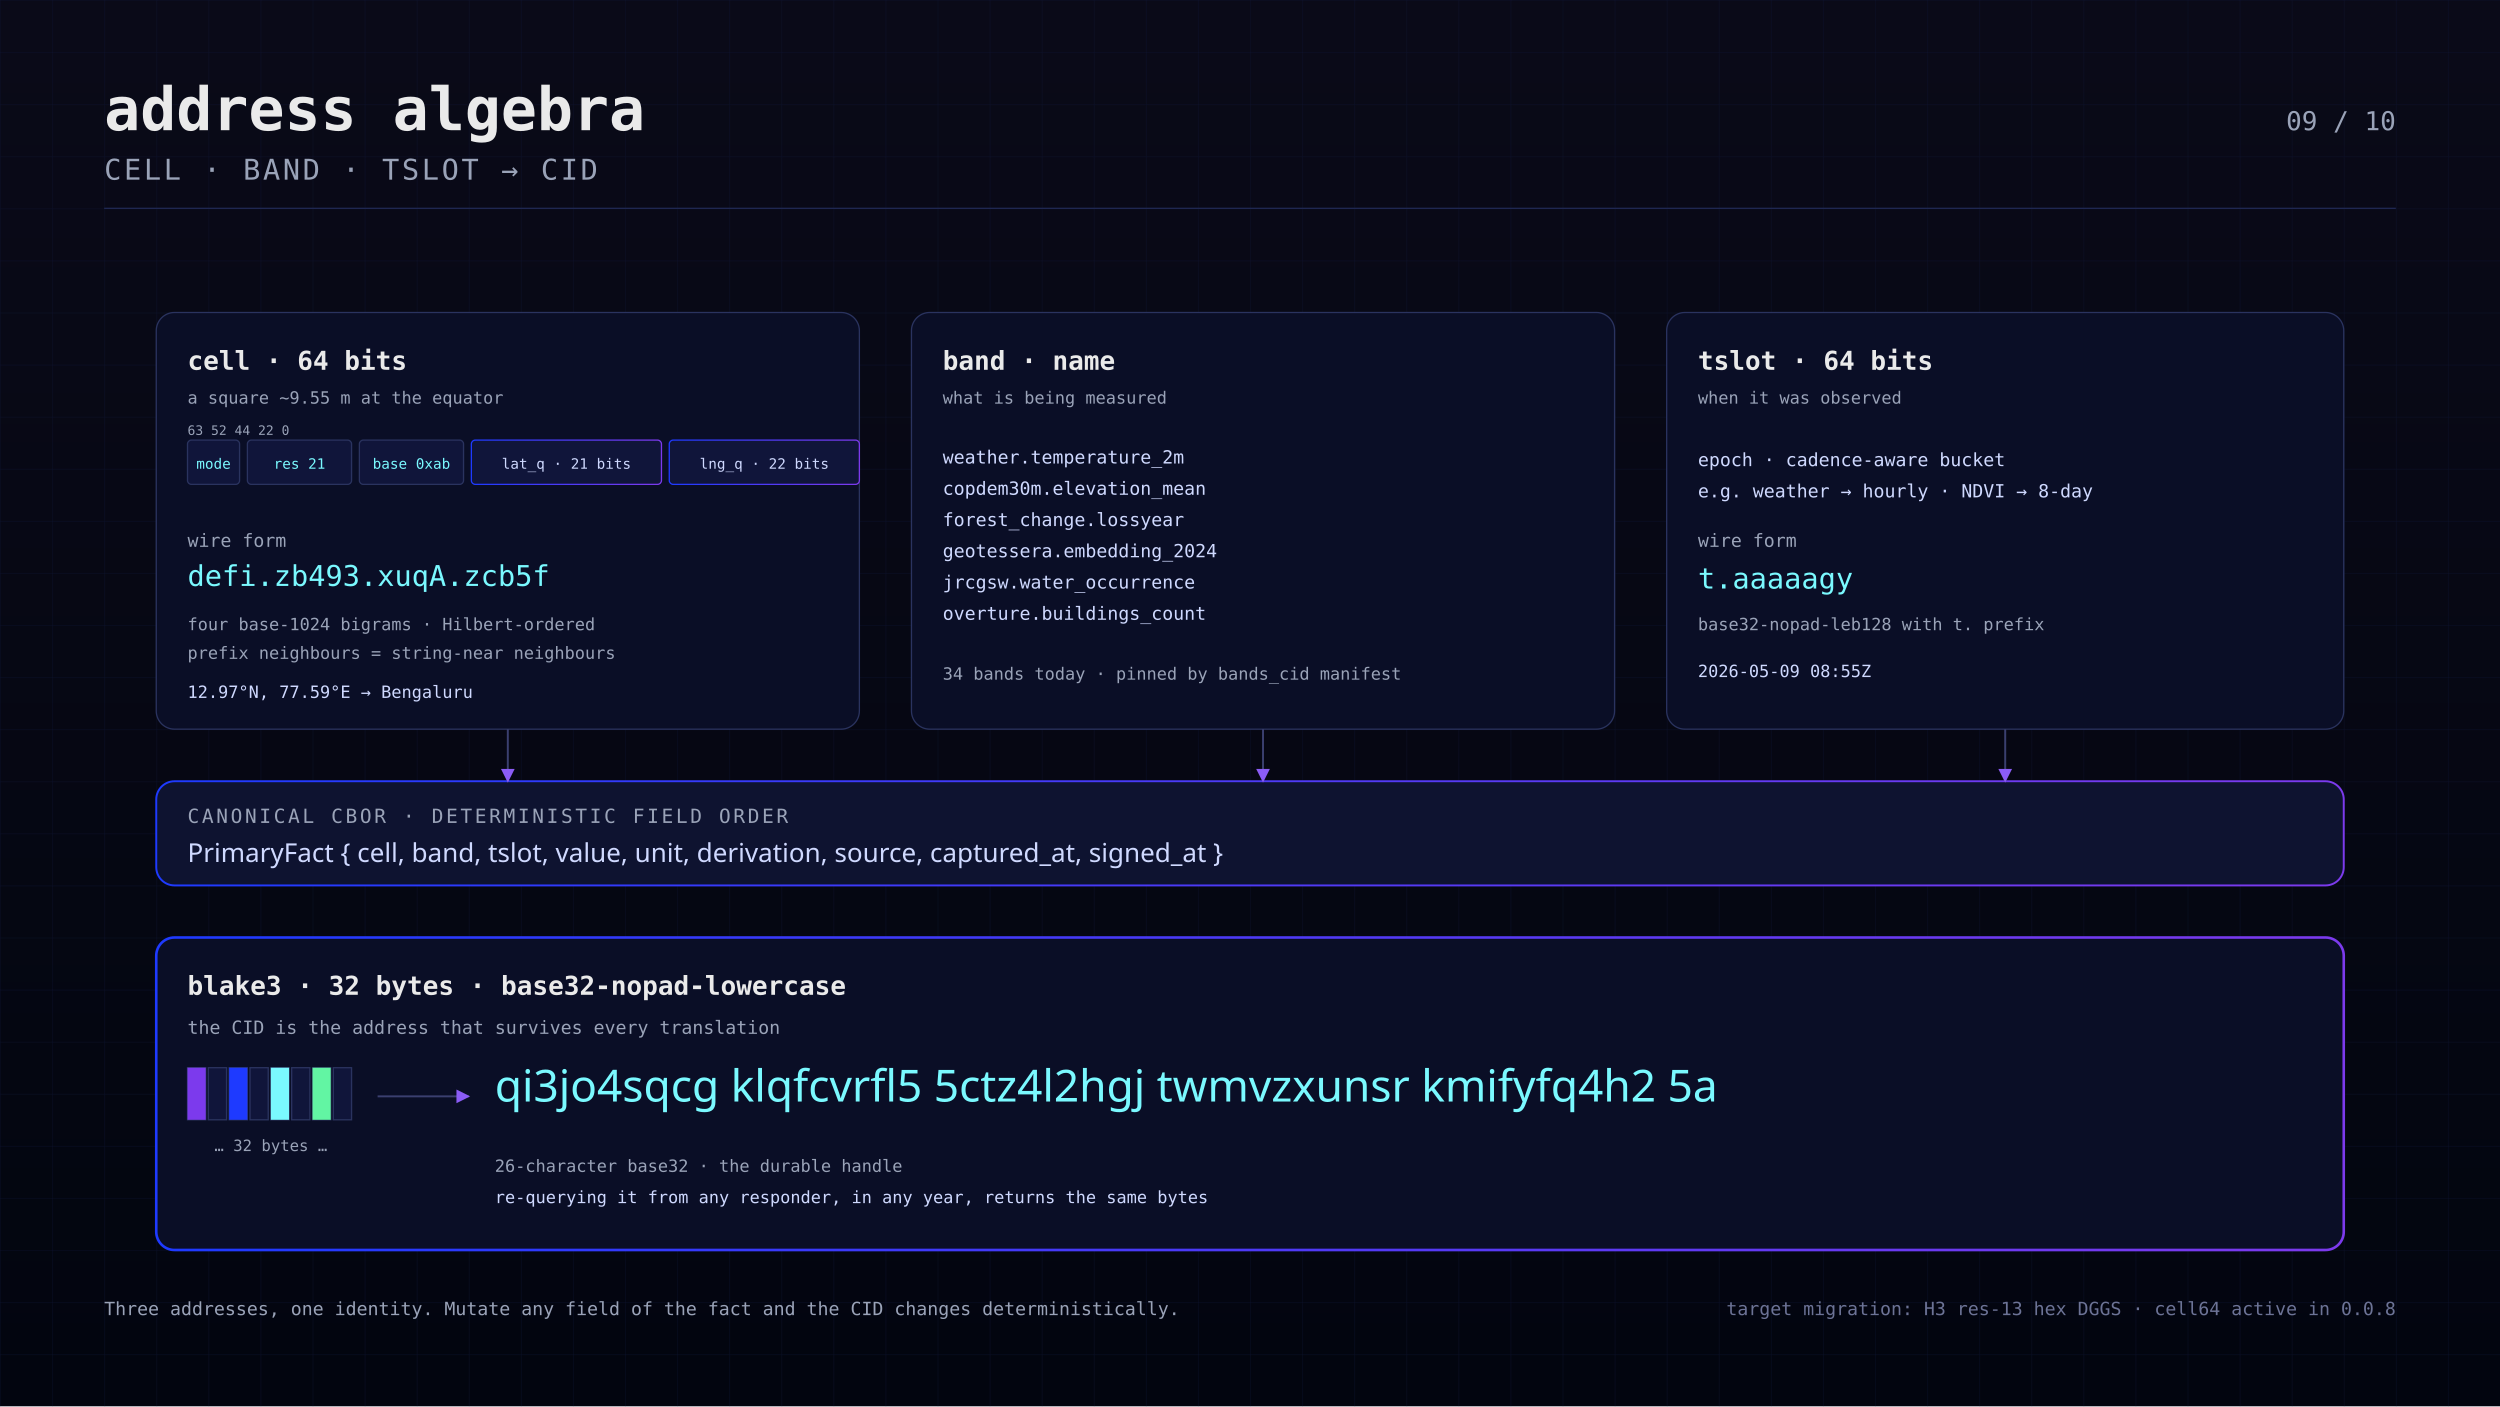
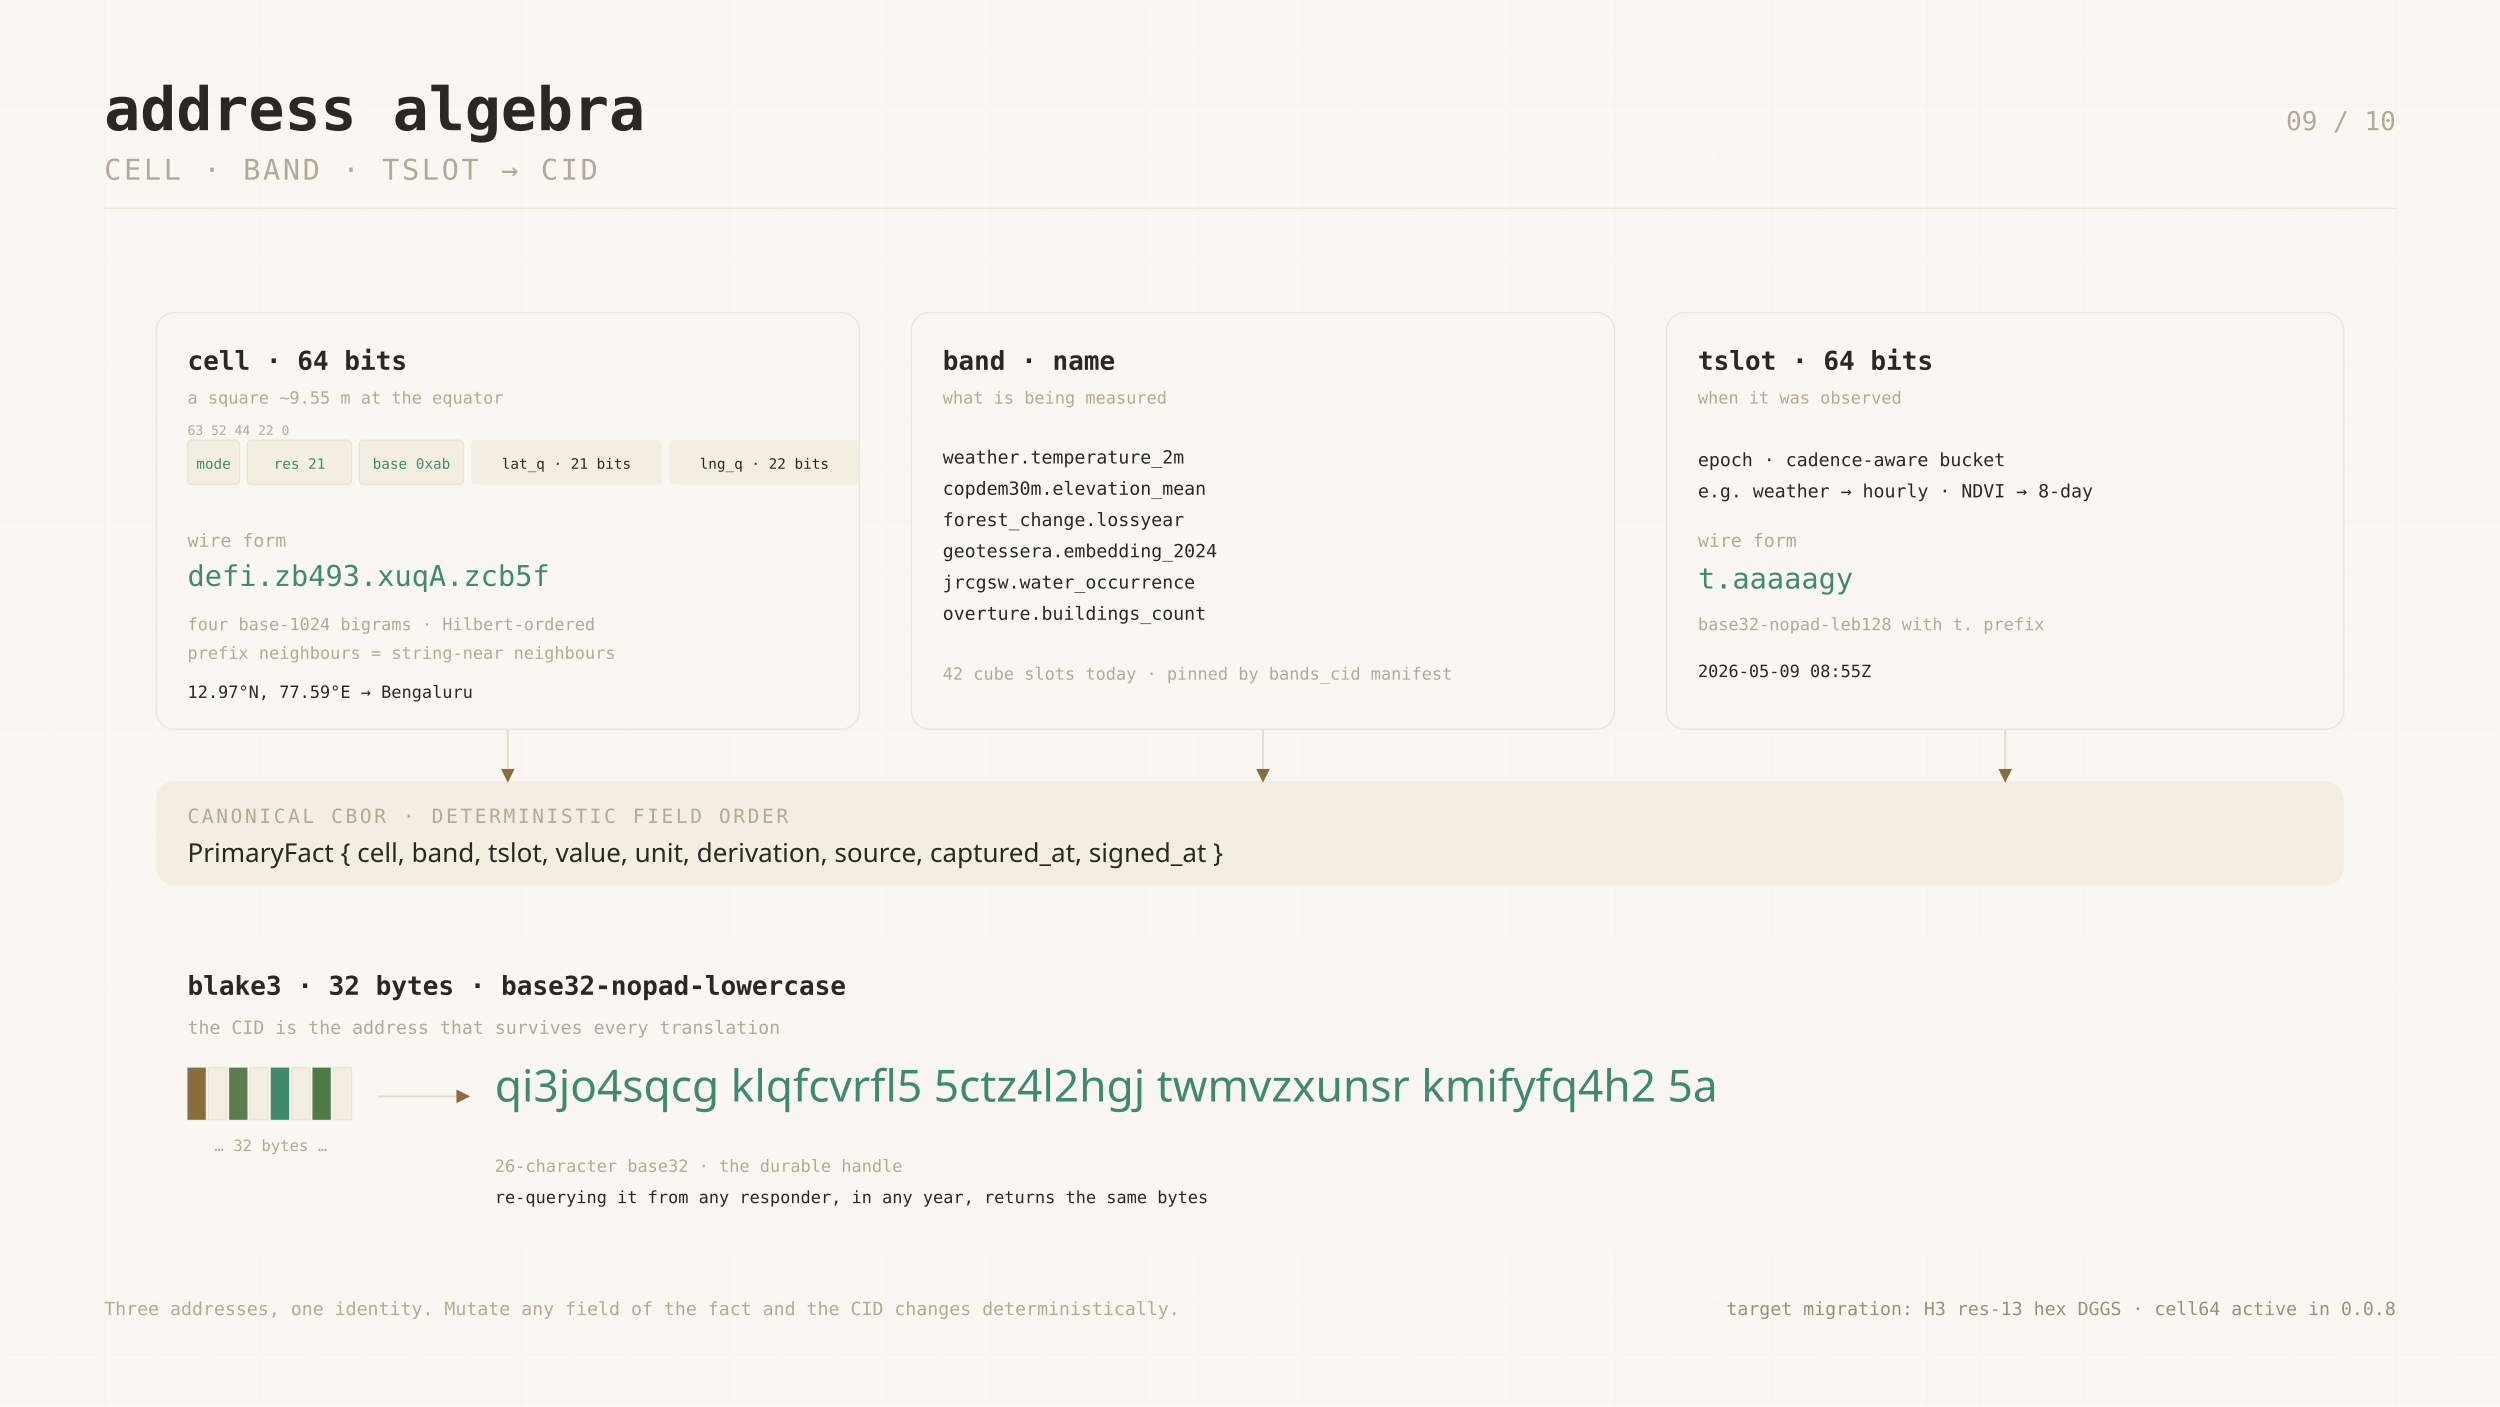
<svg xmlns="http://www.w3.org/2000/svg" viewBox="0 0 1920 1080" width="1920" height="1080" font-family="ui-monospace, SF Mono, Menlo, Consolas, monospace" role="img" aria-label="address algebra: cell64 plus band plus tslot becomes a CID">
  <defs>
    <linearGradient id="bg" x1="0" y1="0" x2="0" y2="1">
-       <stop offset="0" stop-color="#0a0a18" />
-       <stop offset="1" stop-color="#02050f" />
+       <stop offset="0" stop-color="#faf7f2" />
+       <stop offset="1" stop-color="#faf7f2" />
    </linearGradient>
    <linearGradient id="acc" x1="0" y1="0" x2="1" y2="0">
-       <stop offset="0" stop-color="#1e3aff" />
-       <stop offset="1" stop-color="#7c3aed" />
+       <stop offset="0" stop-color="#5b7d4d" />
+       <stop offset="1" stop-color="#8a6d3f" />
    </linearGradient>
    <marker id="a1" viewBox="0 0 10 10" refX="9" refY="5" markerWidth="7" markerHeight="7" orient="auto-start-reverse">
-       <path d="M0,0 L10,5 L0,10 z" fill="#8b5cf6" />
+       <path d="M0,0 L10,5 L0,10 z" fill="#8a6d3f" />
    </marker>
    <pattern id="grid" width="40" height="40" patternUnits="userSpaceOnUse">
-       <path d="M40 0 L0 0 0 40" fill="none" stroke="#101637" stroke-width="0.6" />
+       <path d="M40 0 L0 0 0 40" fill="none" stroke="#f3ede2" stroke-width="0.6" />
    </pattern>
  </defs>
  <rect width="1920" height="1080" fill="url(#bg)" />
  <rect width="1920" height="1080" fill="url(#grid)" opacity="0.7" />
-   <g fill="#eaeaea">
+   <g fill="#2b2723">
    <text x="80" y="100" font-size="46" font-weight="700">address algebra</text>
-     <text x="80" y="138" font-size="22" fill="#9aa3b8" letter-spacing="2">CELL · BAND · TSLOT  →  CID</text>
+     <text x="80" y="138" font-size="22" fill="#b3a994" letter-spacing="2">CELL · BAND · TSLOT  →  CID</text>
  </g>
-   <text x="1840" y="100" text-anchor="end" font-size="20" fill="#9aa3b8">09 / 10</text>
-   <line x1="80" y1="160" x2="1840" y2="160" stroke="#1f2752" stroke-width="1" />
+   <text x="1840" y="100" text-anchor="end" font-size="20" fill="#b3a994">09 / 10</text>
+   <line x1="80" y1="160" x2="1840" y2="160" stroke="#ece4d6" stroke-width="1" />
  <g transform="translate(120,240)">
-     <rect width="540" height="320" rx="14" fill="#0a0e26" stroke="#2a335f" />
-     <text x="24" y="44" font-size="20" fill="#eaeaea" font-weight="700">cell · 64 bits</text>
-     <text x="24" y="70" font-size="13" fill="#9aa3b8">a square ~9.55 m at the equator</text>
+     <rect width="540" height="320" rx="14" fill="#faf7f2" stroke="#ece4d6" />
+     <text x="24" y="44" font-size="20" fill="#2b2723" font-weight="700">cell · 64 bits</text>
+     <text x="24" y="70" font-size="13" fill="#b3a994">a square ~9.55 m at the equator</text>
    <g transform="translate(24,98)">
-       <g font-size="10" fill="#9aa3b8">
+       <g font-size="10" fill="#b3a994">
        <text x="0" y="-4">63                52              44                       22                       0</text>
      </g>
-       <rect x="0" y="0" width="40" height="34" rx="3" fill="#10153a" stroke="#2a335f" />
-       <text x="20" y="22" text-anchor="middle" font-size="11" fill="#7af9ff">mode</text>
-       <rect x="46" y="0" width="80" height="34" rx="3" fill="#10153a" stroke="#2a335f" />
-       <text x="86" y="22" text-anchor="middle" font-size="11" fill="#7af9ff">res 21</text>
-       <rect x="132" y="0" width="80" height="34" rx="3" fill="#10153a" stroke="#2a335f" />
-       <text x="172" y="22" text-anchor="middle" font-size="11" fill="#7af9ff">base 0xab</text>
-       <rect x="218" y="0" width="146" height="34" rx="3" fill="#10153a" stroke="url(#acc)" />
-       <text x="291" y="22" text-anchor="middle" font-size="11" fill="#cfd9ff">lat_q · 21 bits</text>
-       <rect x="370" y="0" width="146" height="34" rx="3" fill="#10153a" stroke="url(#acc)" />
-       <text x="443" y="22" text-anchor="middle" font-size="11" fill="#cfd9ff">lng_q · 22 bits</text>
+       <rect x="0" y="0" width="40" height="34" rx="3" fill="#f3ede2" stroke="#ece4d6" />
+       <text x="20" y="22" text-anchor="middle" font-size="11" fill="#3f8a6f">mode</text>
+       <rect x="46" y="0" width="80" height="34" rx="3" fill="#f3ede2" stroke="#ece4d6" />
+       <text x="86" y="22" text-anchor="middle" font-size="11" fill="#3f8a6f">res 21</text>
+       <rect x="132" y="0" width="80" height="34" rx="3" fill="#f3ede2" stroke="#ece4d6" />
+       <text x="172" y="22" text-anchor="middle" font-size="11" fill="#3f8a6f">base 0xab</text>
+       <rect x="218" y="0" width="146" height="34" rx="3" fill="#f3ede2" stroke="url(#7c756a)" />
+       <text x="291" y="22" text-anchor="middle" font-size="11" fill="#2b2723">lat_q · 21 bits</text>
+       <rect x="370" y="0" width="146" height="34" rx="3" fill="#f3ede2" stroke="url(#7c756a)" />
+       <text x="443" y="22" text-anchor="middle" font-size="11" fill="#2b2723">lng_q · 22 bits</text>
    </g>
-     <text x="24" y="180" font-size="14" fill="#9aa3b8">wire form</text>
-     <text x="24" y="210" font-size="22" fill="#7af9ff">defi.zb493.xuqA.zcb5f</text>
-     <text x="24" y="244" font-size="13" fill="#9aa3b8">four base-1024 bigrams · Hilbert-ordered</text>
-     <text x="24" y="266" font-size="13" fill="#9aa3b8">prefix neighbours = string-near neighbours</text>
-     <text x="24" y="296" font-size="13" fill="#cfd9ff">12.97°N, 77.59°E → Bengaluru</text>
+     <text x="24" y="180" font-size="14" fill="#b3a994">wire form</text>
+     <text x="24" y="210" font-size="22" fill="#3f8a6f">defi.zb493.xuqA.zcb5f</text>
+     <text x="24" y="244" font-size="13" fill="#b3a994">four base-1024 bigrams · Hilbert-ordered</text>
+     <text x="24" y="266" font-size="13" fill="#b3a994">prefix neighbours = string-near neighbours</text>
+     <text x="24" y="296" font-size="13" fill="#2b2723">12.97°N, 77.59°E → Bengaluru</text>
  </g>
  <g transform="translate(700,240)">
-     <rect width="540" height="320" rx="14" fill="#0a0e26" stroke="#2a335f" />
-     <text x="24" y="44" font-size="20" fill="#eaeaea" font-weight="700">band · name</text>
-     <text x="24" y="70" font-size="13" fill="#9aa3b8">what is being measured</text>
-     <g font-size="14" fill="#cfd9ff">
+     <rect width="540" height="320" rx="14" fill="#faf7f2" stroke="#ece4d6" />
+     <text x="24" y="44" font-size="20" fill="#2b2723" font-weight="700">band · name</text>
+     <text x="24" y="70" font-size="13" fill="#b3a994">what is being measured</text>
+     <g font-size="14" fill="#2b2723">
      <text x="24" y="116">weather.temperature_2m</text>
      <text x="24" y="140">copdem30m.elevation_mean</text>
      <text x="24" y="164">forest_change.lossyear</text>
      <text x="24" y="188">geotessera.embedding_2024</text>
      <text x="24" y="212">jrcgsw.water_occurrence</text>
      <text x="24" y="236">overture.buildings_count</text>
    </g>
-     <text x="24" y="282" font-size="13" fill="#9aa3b8">34 bands today · pinned by bands_cid manifest</text>
+     <text x="24" y="282" font-size="13" fill="#b3a994">42 cube slots today · pinned by bands_cid manifest</text>
  </g>
  <g transform="translate(1280,240)">
-     <rect width="520" height="320" rx="14" fill="#0a0e26" stroke="#2a335f" />
-     <text x="24" y="44" font-size="20" fill="#eaeaea" font-weight="700">tslot · 64 bits</text>
-     <text x="24" y="70" font-size="13" fill="#9aa3b8">when it was observed</text>
-     <text x="24" y="118" font-size="14" fill="#cfd9ff">epoch · cadence-aware bucket</text>
-     <text x="24" y="142" font-size="14" fill="#cfd9ff">e.g. weather → hourly · NDVI → 8-day</text>
-     <text x="24" y="180" font-size="14" fill="#9aa3b8">wire form</text>
-     <text x="24" y="212" font-size="22" fill="#7af9ff">t.aaaaagy</text>
-     <text x="24" y="244" font-size="13" fill="#9aa3b8">base32-nopad-leb128 with t. prefix</text>
-     <text x="24" y="280" font-size="13" fill="#cfd9ff">2026-05-09 08:55Z</text>
+     <rect width="520" height="320" rx="14" fill="#faf7f2" stroke="#ece4d6" />
+     <text x="24" y="44" font-size="20" fill="#2b2723" font-weight="700">tslot · 64 bits</text>
+     <text x="24" y="70" font-size="13" fill="#b3a994">when it was observed</text>
+     <text x="24" y="118" font-size="14" fill="#2b2723">epoch · cadence-aware bucket</text>
+     <text x="24" y="142" font-size="14" fill="#2b2723">e.g. weather → hourly · NDVI → 8-day</text>
+     <text x="24" y="180" font-size="14" fill="#b3a994">wire form</text>
+     <text x="24" y="212" font-size="22" fill="#3f8a6f">t.aaaaagy</text>
+     <text x="24" y="244" font-size="13" fill="#b3a994">base32-nopad-leb128 with t. prefix</text>
+     <text x="24" y="280" font-size="13" fill="#2b2723">2026-05-09 08:55Z</text>
  </g>
  <g transform="translate(120,600)">
-     <rect width="1680" height="80" rx="14" fill="#0e1330" stroke="url(#acc)" stroke-width="1.5" />
-     <text x="24" y="32" font-size="15" fill="#9aa3b8" letter-spacing="2">CANONICAL CBOR · DETERMINISTIC FIELD ORDER</text>
-     <text x="24" y="62" font-family="ui-monospace" font-size="20" fill="#cfd9ff">PrimaryFact { cell, band, tslot, value, unit, derivation, source, captured_at, signed_at }</text>
+     <rect width="1680" height="80" rx="14" fill="#f3ede2" stroke="url(#7c756a)" stroke-width="1.5" />
+     <text x="24" y="32" font-size="15" fill="#b3a994" letter-spacing="2">CANONICAL CBOR · DETERMINISTIC FIELD ORDER</text>
+     <text x="24" y="62" font-family="ui-monospace" font-size="20" fill="#2b2723">PrimaryFact { cell, band, tslot, value, unit, derivation, source, captured_at, signed_at }</text>
  </g>
-   <g fill="none" stroke="#3a3f6f" stroke-width="1.5">
+   <g fill="none" stroke="#e4ddcd" stroke-width="1.5">
    <path d="M390 560 L390 600" marker-end="url(#a1)" />
    <path d="M970 560 L970 600" marker-end="url(#a1)" />
    <path d="M1540 560 L1540 600" marker-end="url(#a1)" />
  </g>
  <g transform="translate(120,720)">
-     <rect width="1680" height="240" rx="14" fill="#0a0e26" stroke="url(#acc)" stroke-width="2" />
-     <text x="24" y="44" font-size="20" fill="#eaeaea" font-weight="700">blake3 · 32 bytes · base32-nopad-lowercase</text>
-     <text x="24" y="74" font-size="14" fill="#9aa3b8">the CID is the address that survives every translation</text>
+     <rect width="1680" height="240" rx="14" fill="#faf7f2" stroke="url(#7c756a)" stroke-width="2" />
+     <text x="24" y="44" font-size="20" fill="#2b2723" font-weight="700">blake3 · 32 bytes · base32-nopad-lowercase</text>
+     <text x="24" y="74" font-size="14" fill="#b3a994">the CID is the address that survives every translation</text>
    <g transform="translate(24,100)">
      <g>
-         <rect x="0" y="0" width="14" height="40" fill="#10153a" stroke="#2a335f" />
-         <rect x="16" y="0" width="14" height="40" fill="#10153a" stroke="#2a335f" />
-         <rect x="32" y="0" width="14" height="40" fill="#10153a" stroke="#2a335f" />
-         <rect x="48" y="0" width="14" height="40" fill="#10153a" stroke="#2a335f" />
-         <rect x="64" y="0" width="14" height="40" fill="#10153a" stroke="#2a335f" />
-         <rect x="80" y="0" width="14" height="40" fill="#10153a" stroke="#2a335f" />
-         <rect x="96" y="0" width="14" height="40" fill="#10153a" stroke="#2a335f" />
-         <rect x="112" y="0" width="14" height="40" fill="#10153a" stroke="#2a335f" />
-         <text x="64" y="64" text-anchor="middle" font-size="12" fill="#9aa3b8">… 32 bytes …</text>
+         <rect x="0" y="0" width="14" height="40" fill="#f3ede2" stroke="#ece4d6" />
+         <rect x="16" y="0" width="14" height="40" fill="#f3ede2" stroke="#ece4d6" />
+         <rect x="32" y="0" width="14" height="40" fill="#f3ede2" stroke="#ece4d6" />
+         <rect x="48" y="0" width="14" height="40" fill="#f3ede2" stroke="#ece4d6" />
+         <rect x="64" y="0" width="14" height="40" fill="#f3ede2" stroke="#ece4d6" />
+         <rect x="80" y="0" width="14" height="40" fill="#f3ede2" stroke="#ece4d6" />
+         <rect x="96" y="0" width="14" height="40" fill="#f3ede2" stroke="#ece4d6" />
+         <rect x="112" y="0" width="14" height="40" fill="#f3ede2" stroke="#ece4d6" />
+         <text x="64" y="64" text-anchor="middle" font-size="12" fill="#b3a994">… 32 bytes …</text>
      </g>
-       <rect x="0" y="0" width="14" height="40" fill="#7c3aed">
+       <rect x="0" y="0" width="14" height="40" fill="#8a6d3f">
        <animate attributeName="opacity" values="0;1;0" dur="2s" repeatCount="indefinite" />
      </rect>
-       <rect x="32" y="0" width="14" height="40" fill="#1e3aff">
+       <rect x="32" y="0" width="14" height="40" fill="#5b7d4d">
        <animate attributeName="opacity" values="0;1;0" dur="2s" begin="0.3s" repeatCount="indefinite" />
      </rect>
-       <rect x="64" y="0" width="14" height="40" fill="#7af9ff">
+       <rect x="64" y="0" width="14" height="40" fill="#3f8a6f">
        <animate attributeName="opacity" values="0;1;0" dur="2s" begin="0.6s" repeatCount="indefinite" />
      </rect>
-       <rect x="96" y="0" width="14" height="40" fill="#62f5a3">
+       <rect x="96" y="0" width="14" height="40" fill="#4e7a45">
        <animate attributeName="opacity" values="0;1;0" dur="2s" begin="0.9s" repeatCount="indefinite" />
      </rect>
    </g>
-     <g fill="none" stroke="#3a3f6f" stroke-width="1.5">
+     <g fill="none" stroke="#e4ddcd" stroke-width="1.5">
      <path d="M170 122 L240 122" marker-end="url(#a1)" />
    </g>
    <g transform="translate(260,80)">
-       <g font-size="34" fill="#7af9ff" font-family="ui-monospace">
+       <g font-size="34" fill="#3f8a6f" font-family="ui-monospace">
        <text y="46">qi3jo4sqcg klqfcvrfl5 5ctz4l2hgj twmvzxunsr kmifyfq4h2 5a</text>
      </g>
-       <text x="0" y="100" font-size="13" fill="#9aa3b8">26-character base32 · the durable handle</text>
-       <text x="0" y="124" font-size="13" fill="#cfd9ff">re-querying it from any responder, in any year, returns the same bytes</text>
+       <text x="0" y="100" font-size="13" fill="#b3a994">26-character base32 · the durable handle</text>
+       <text x="0" y="124" font-size="13" fill="#2b2723">re-querying it from any responder, in any year, returns the same bytes</text>
    </g>
  </g>
-   <g transform="translate(80,1010)" font-size="14" fill="#9aa3b8">
+   <g transform="translate(80,1010)" font-size="14" fill="#b3a994">
    <text x="0" y="0">Three addresses, one identity. Mutate any field of the fact and the CID changes deterministically.</text>
-     <text x="1760" y="0" text-anchor="end" fill="#6c7396">target migration: H3 res-13 hex DGGS · cell64 active in 0.0.8</text>
+     <text x="1760" y="0" text-anchor="end" fill="#9a8f78">target migration: H3 res-13 hex DGGS · cell64 active in 0.0.8</text>
  </g>
</svg>
